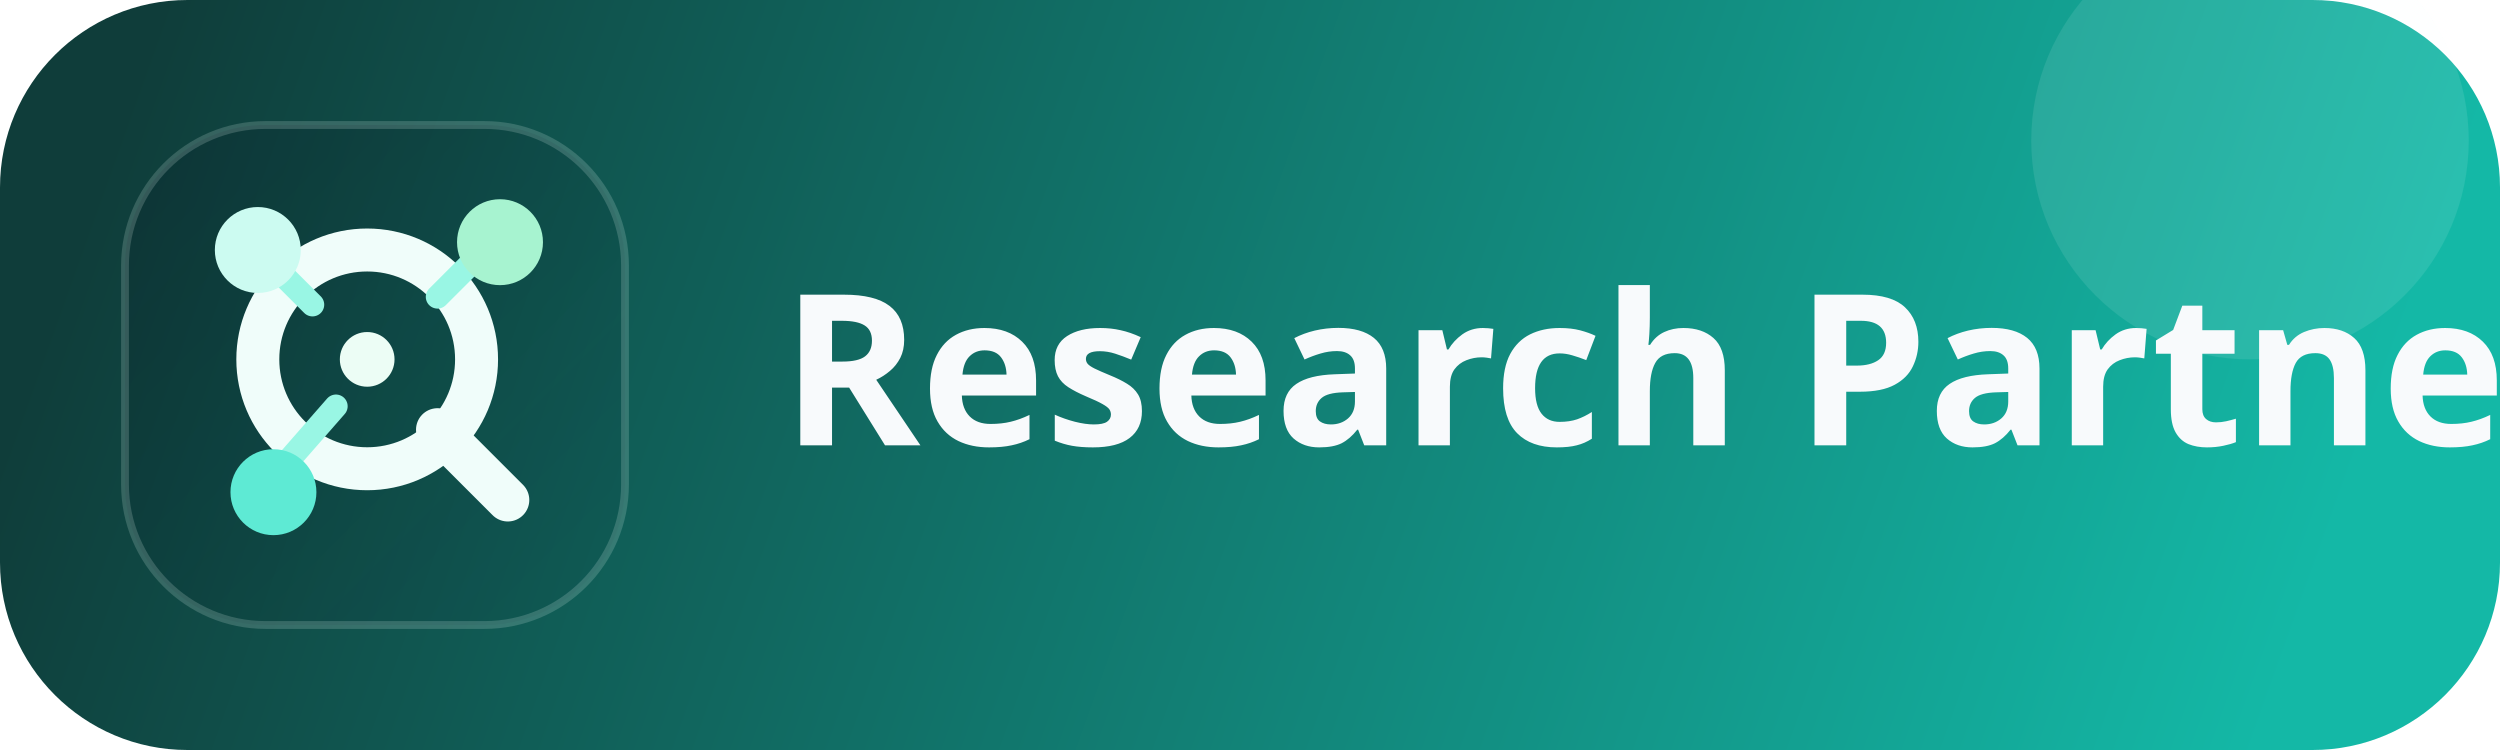
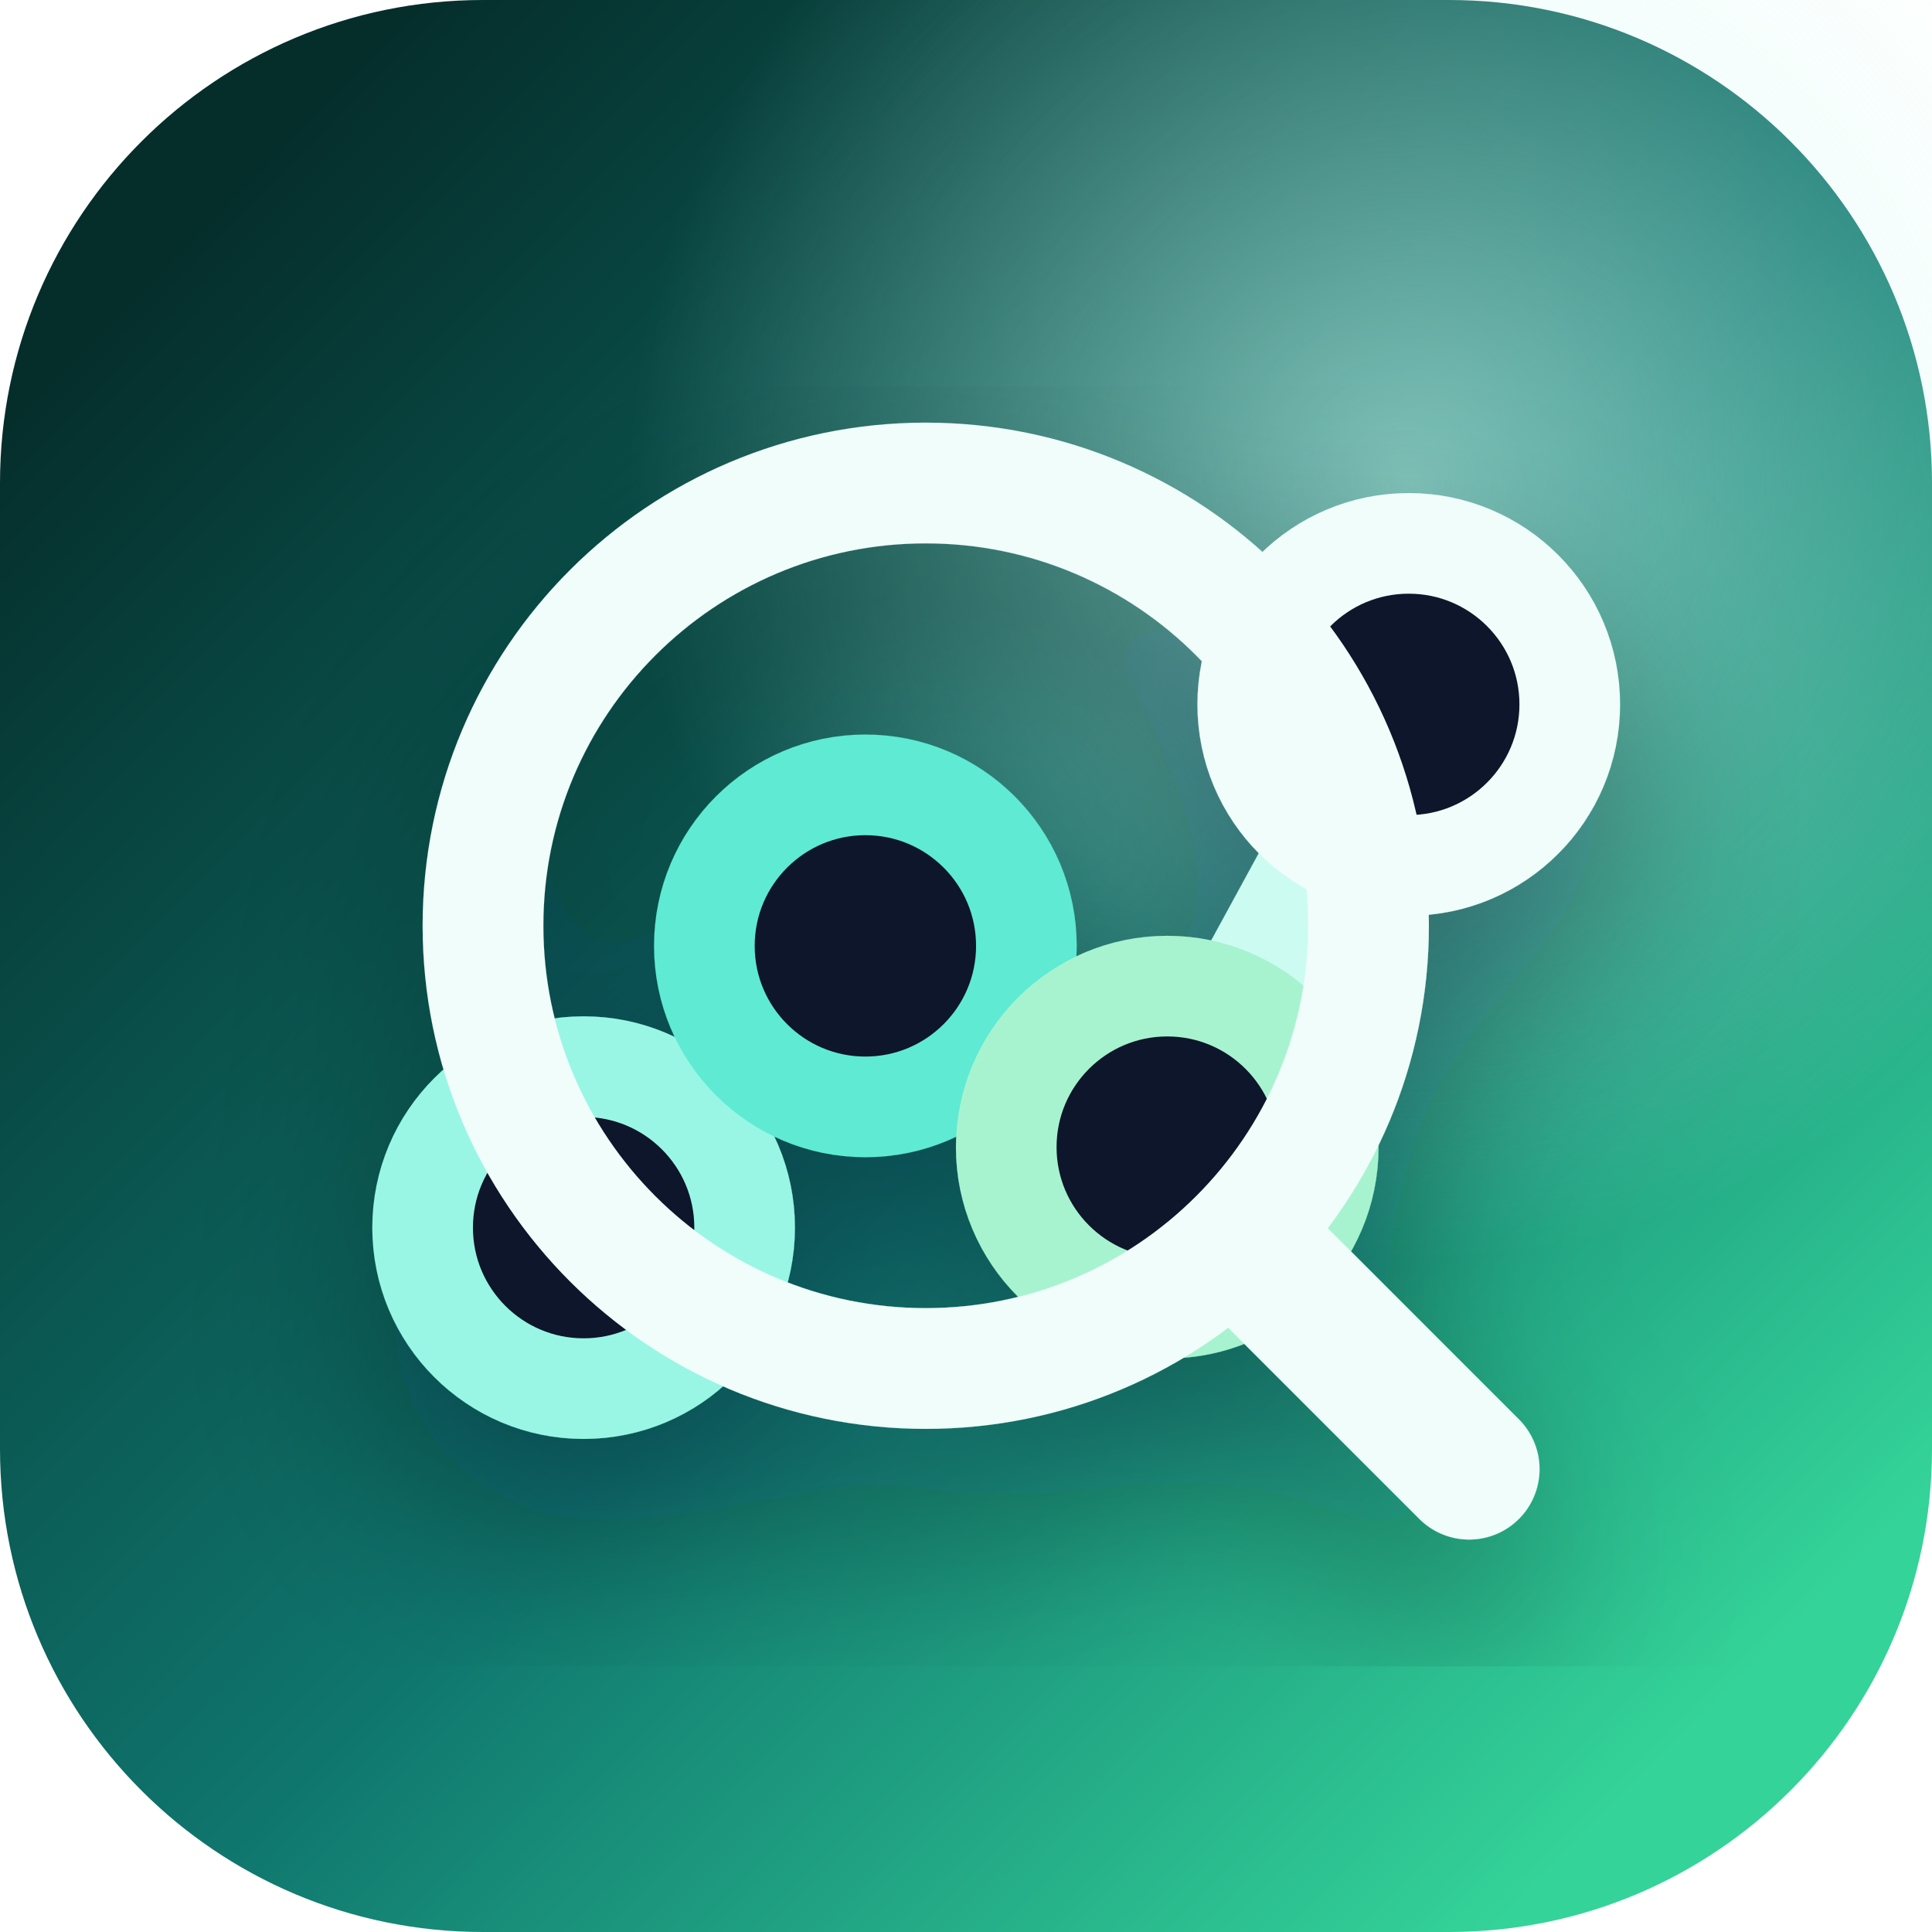
- <svg xmlns="http://www.w3.org/2000/svg" viewBox="0 0 320 96">
+ <svg xmlns="http://www.w3.org/2000/svg" viewBox="0 0 96 96" role="img" aria-label="Research Partner">
  <defs>
-     <linearGradient id="researchLogoBg" x1="18" y1="8" x2="286" y2="104" gradientUnits="userSpaceOnUse">
-       <stop offset="0" stop-color="#0F3D3A" />
-       <stop offset="1" stop-color="#14B8A6" />
+     <linearGradient id="rp-bg" x1="11" y1="10" x2="86" y2="84" gradientUnits="userSpaceOnUse">
+       <stop offset="0" stop-color="#052E2B" />
+       <stop offset="0.55" stop-color="#0F766E" />
+       <stop offset="1" stop-color="#34D399" />
    </linearGradient>
-     <linearGradient id="researchTile" x1="16" y1="16" x2="80" y2="80" gradientUnits="userSpaceOnUse">
-       <stop offset="0" stop-color="#020617" stop-opacity="0.18" />
-       <stop offset="1" stop-color="#020617" stop-opacity="0.04" />
-     </linearGradient>
+     <radialGradient id="rp-glow" cx="0" cy="0" r="1" gradientTransform="matrix(39 0 0 39 70 24)" gradientUnits="userSpaceOnUse">
+       <stop stop-color="#CCFBF1" stop-opacity="0.6" />
+       <stop offset="1" stop-color="#CCFBF1" stop-opacity="0" />
+     </radialGradient>
+     <filter id="rp-shadow" x="-20%" y="-20%" width="140%" height="140%">
+       <feDropShadow dx="0" dy="5" stdDeviation="5" flood-color="#020617" flood-opacity="0.35" />
+     </filter>
  </defs>
-   <rect width="320" height="96" rx="24" fill="url(#researchLogoBg)" />
-   <circle cx="288" cy="18" r="28" fill="#F0FDFA" opacity="0.1" />
-   <rect x="16" y="16" width="64" height="64" rx="18" fill="url(#researchTile)" stroke="#ECFDF5" stroke-opacity="0.18" />
-   <circle cx="47" cy="46" r="14" fill="none" stroke="#F0FDFA" stroke-width="5.5" />
-   <path d="M56 55l9 9" stroke="#F0FDFA" stroke-linecap="round" stroke-width="5.5" />
-   <path d="M35 34 40 39M61 33 56 38M36 60 43 52" stroke="#99F6E4" stroke-linecap="round" stroke-width="3" />
-   <circle cx="33" cy="32" r="5.5" fill="#CCFBF1" />
-   <circle cx="64" cy="31" r="5.5" fill="#A7F3D0" />
-   <circle cx="35" cy="63" r="5.5" fill="#5EEAD4" />
-   <circle cx="47" cy="46" r="3.5" fill="#ECFDF5" />
-   <text x="100" y="57" fill="#F8FAFC" font-family="Avenir Next, Trebuchet MS, sans-serif" font-size="27" font-weight="700">Research Partner</text>
+   <rect width="96" height="96" rx="24" fill="url(#rp-bg)" />
+   <circle cx="70" cy="24" r="39" fill="url(#rp-glow)" />
+   <g filter="url(#rp-shadow)" stroke-linecap="round" stroke-linejoin="round">
+     <path d="M29 61 43 47 58 57 70 35" fill="none" stroke="#CCFBF1" stroke-width="6" />
+     <circle cx="29" cy="61" r="8" fill="#0F172A" stroke="#99F6E4" stroke-width="5" />
+     <circle cx="43" cy="47" r="8" fill="#0F172A" stroke="#5EEAD4" stroke-width="5" />
+     <circle cx="58" cy="57" r="8" fill="#0F172A" stroke="#A7F3D0" stroke-width="5" />
+     <circle cx="70" cy="35" r="8" fill="#0F172A" stroke="#F0FDFA" stroke-width="5" />
+     <circle cx="46" cy="46" r="22" fill="none" stroke="#F0FDFA" stroke-width="6" />
+     <path d="M62 62 73 73" stroke="#F0FDFA" stroke-width="7" />
+   </g>
</svg>
